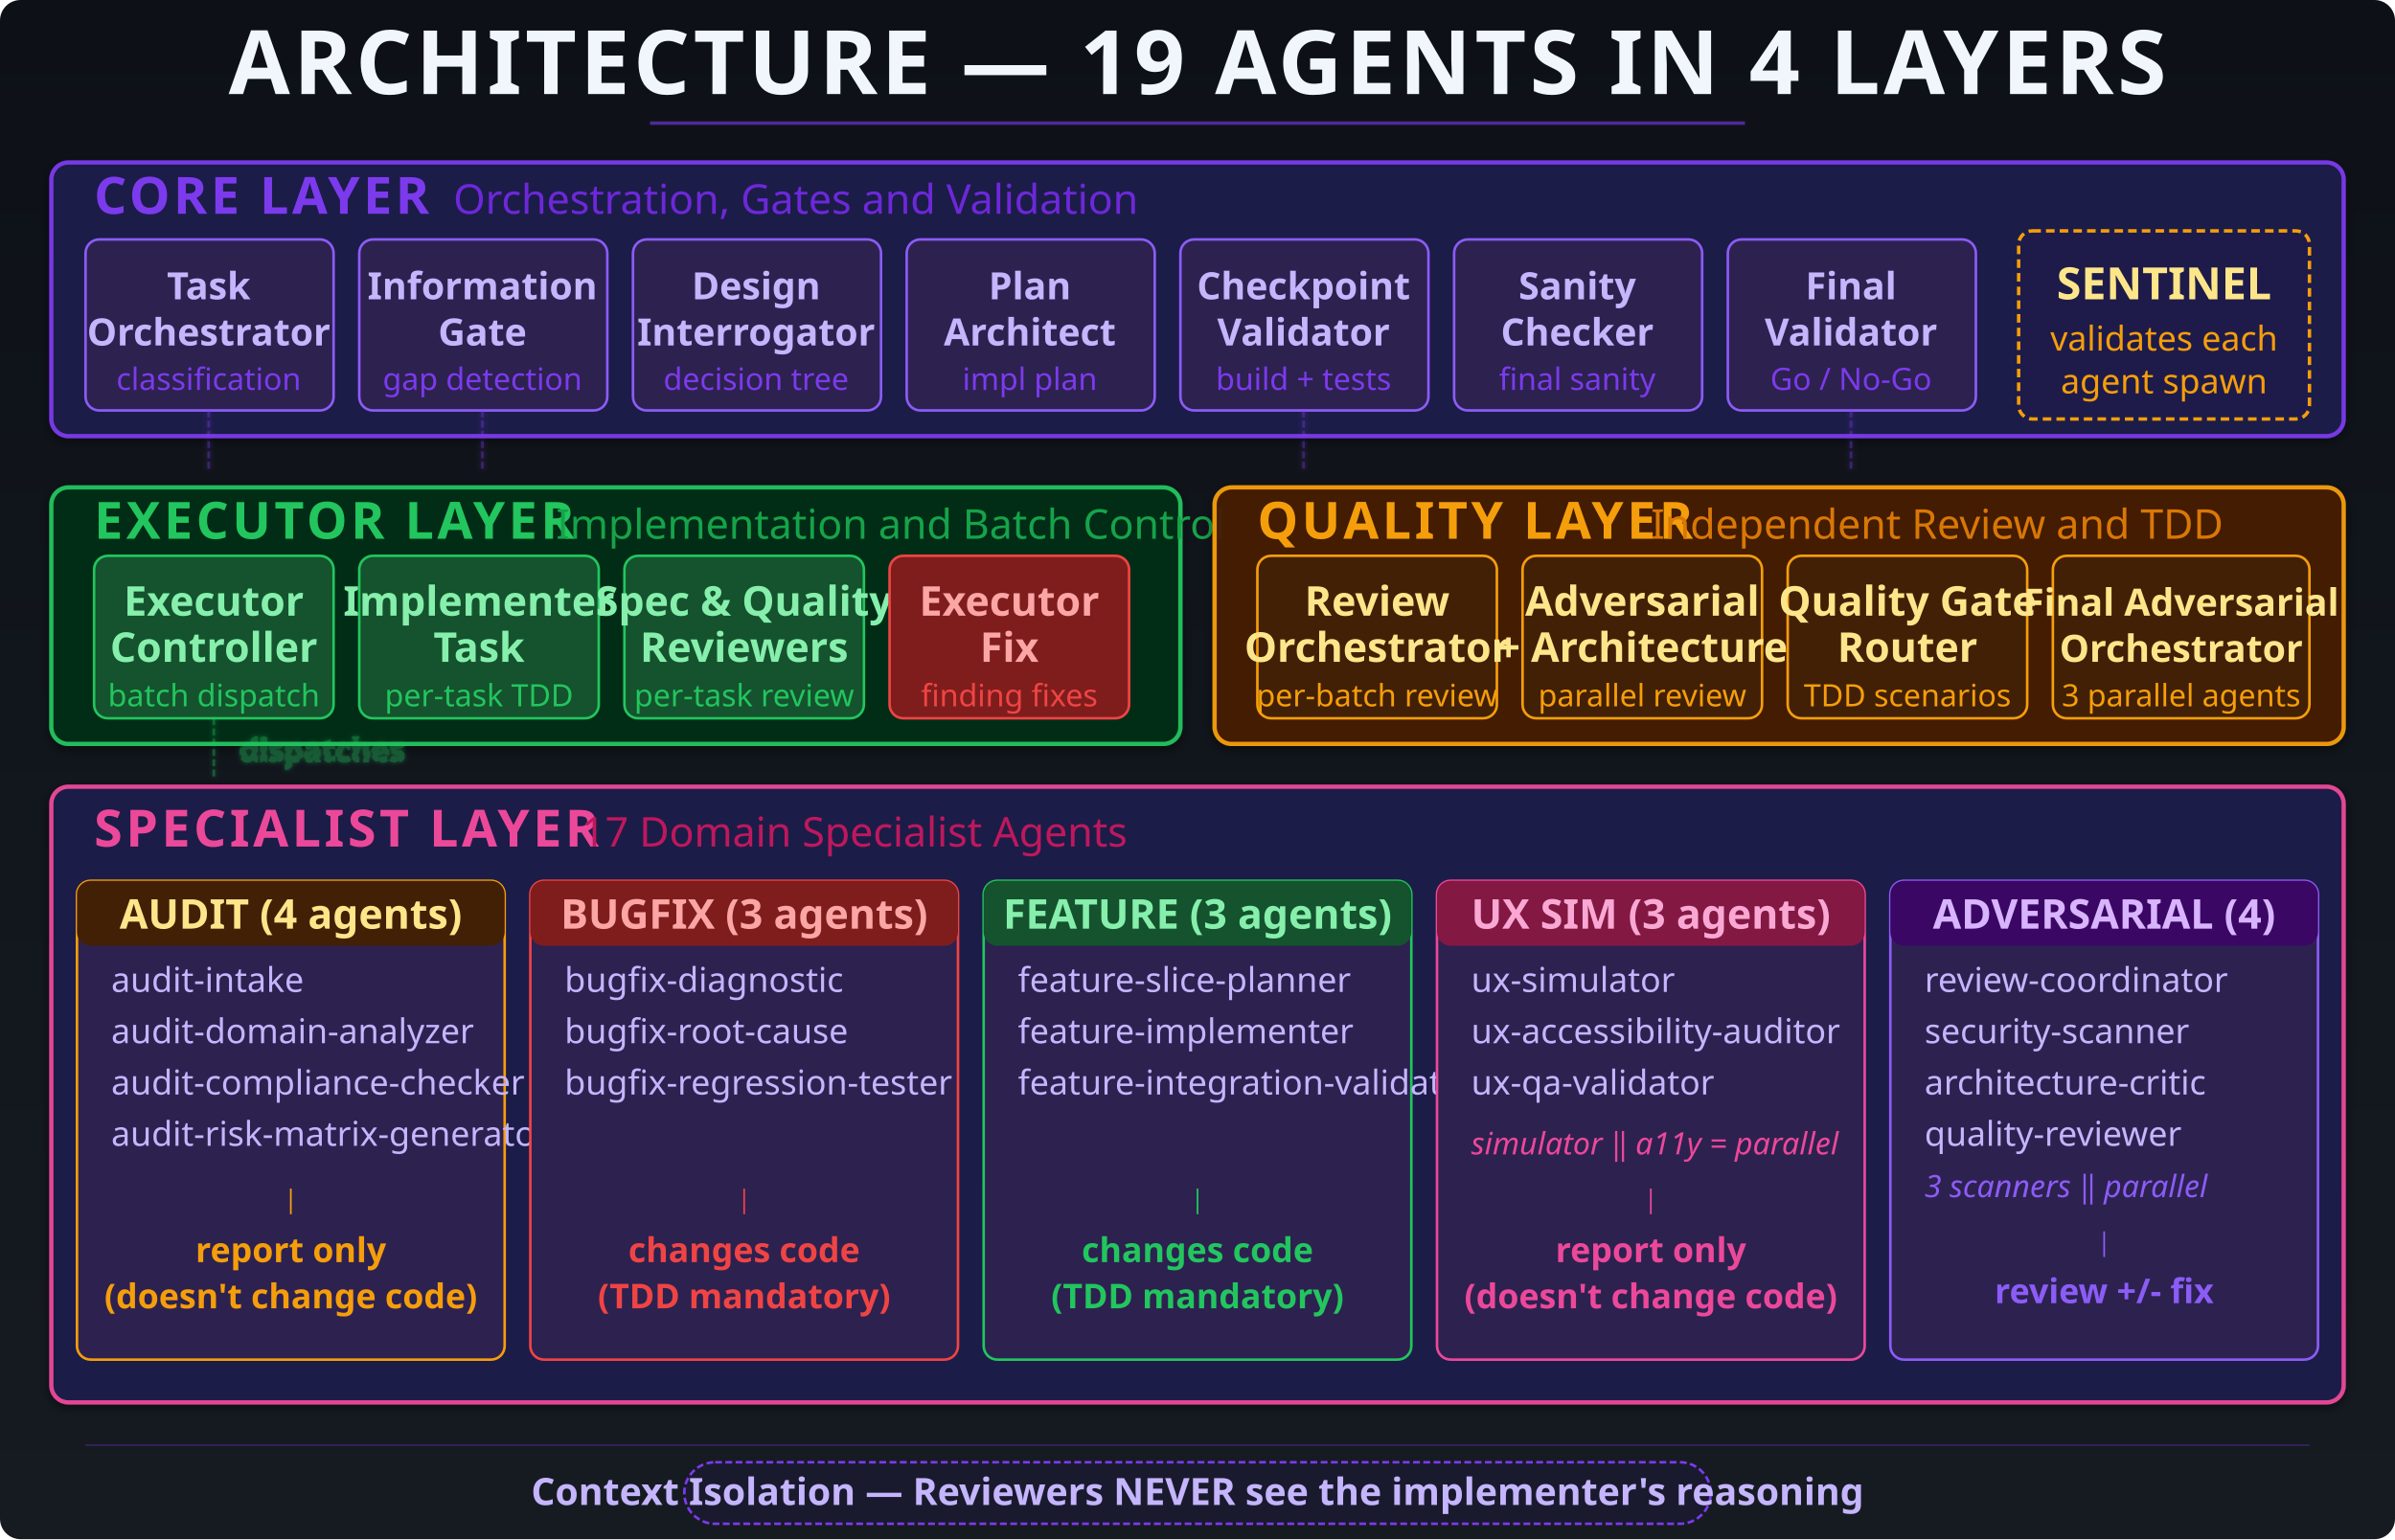
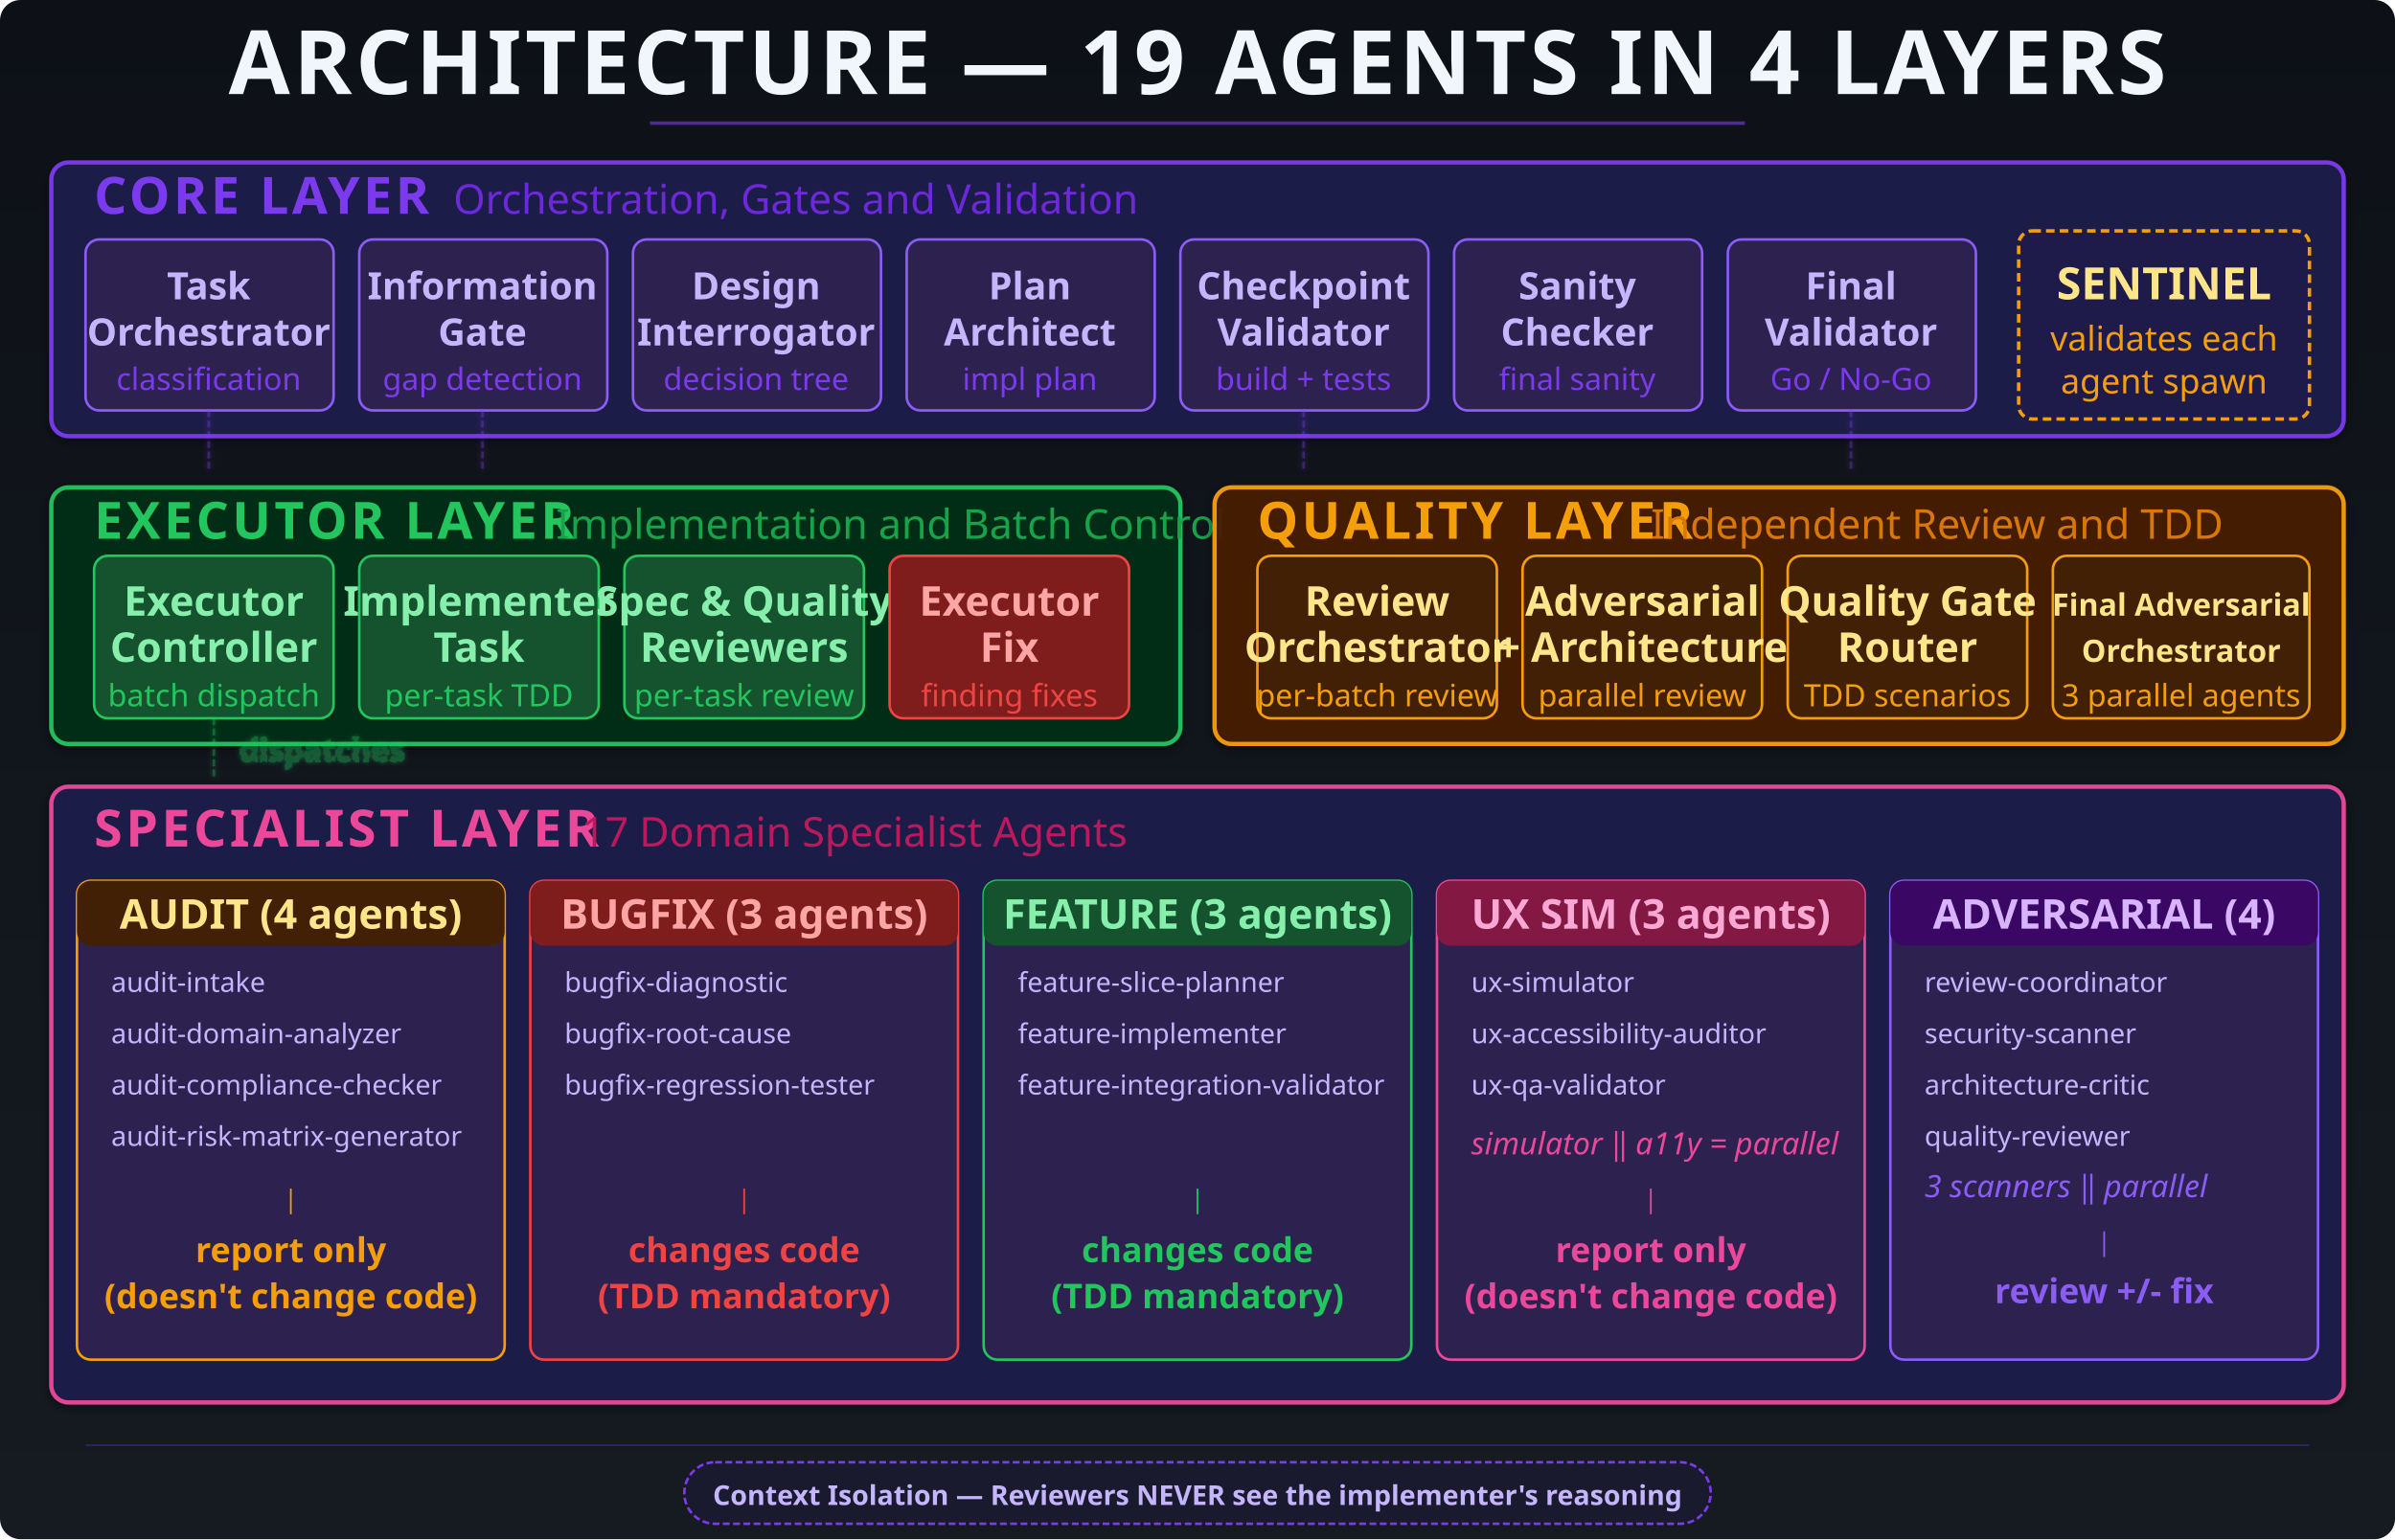
<svg xmlns="http://www.w3.org/2000/svg" viewBox="0 0 1400 900" width="100%">
  <defs>
    <linearGradient id="bg2" x1="0" y1="0" x2="0" y2="1">
      <stop offset="0%" stop-color="#0d1117" />
      <stop offset="100%" stop-color="#161b22" />
    </linearGradient>
    <filter id="s2" x="-20%" y="-20%" width="140%" height="140%">
      <feDropShadow dx="0" dy="2" stdDeviation="3" flood-color="#000" flood-opacity="0.5" />
    </filter>
    <filter id="connGlow2">
      <feGaussianBlur stdDeviation="1.5" result="blur" />
      <feMerge>
        <feMergeNode in="blur" />
        <feMergeNode in="SourceGraphic" />
      </feMerge>
    </filter>
  </defs>
  <rect width="1400" height="900" fill="url(#bg2)" rx="12" />
  <text x="700" y="55" text-anchor="middle" fill="#f0f6fc" font-size="52" font-weight="700" letter-spacing="2" font-family="'Segoe UI',system-ui,sans-serif">ARCHITECTURE — 19 AGENTS IN 4 LAYERS</text>
  <line x1="380" y1="72" x2="1020" y2="72" stroke="#7C3AED" stroke-width="2" opacity="0.6">
    <animate attributeName="opacity" values="0.6;1;0.6" dur="3s" repeatCount="indefinite" />
  </line>
  <g>
    <rect x="30" y="95" width="1340" height="160" rx="10" fill="#1e1b4b" stroke="#7C3AED" stroke-width="2.5" filter="url(#s2)" opacity="0.95">
      <animate attributeName="stroke-width" values="2.5;3.5;2.5" dur="4s" repeatCount="indefinite" />
    </rect>
    <text x="55" y="125" fill="#7C3AED" font-size="30" font-weight="800" letter-spacing="2" font-family="'Segoe UI',system-ui,sans-serif">CORE LAYER</text>
    <text x="265" y="125" fill="#6d28d9" font-size="24" font-family="'Segoe UI',system-ui,sans-serif">Orchestration, Gates and Validation</text>
    <rect x="50" y="140" width="145" height="100" rx="8" fill="#2d2150" stroke="#8b5cf6" stroke-width="1.5">
      <animate attributeName="stroke-width" values="1.5;2.5;1.5" dur="3s" begin="0s" repeatCount="indefinite" />
    </rect>
    <text x="122" y="175" text-anchor="middle" fill="#c4b5fd" font-size="22" font-weight="700" font-family="'Segoe UI',system-ui,sans-serif">Task</text>
    <text x="122" y="202" text-anchor="middle" fill="#c4b5fd" font-size="22" font-weight="700" font-family="'Segoe UI',system-ui,sans-serif">Orchestrator</text>
    <text x="122" y="228" text-anchor="middle" fill="#7c3aed" font-size="18" font-family="'Segoe UI',system-ui,sans-serif">classification</text>
    <rect x="210" y="140" width="145" height="100" rx="8" fill="#2d2150" stroke="#8b5cf6" stroke-width="1.5">
      <animate attributeName="stroke-width" values="1.5;2.5;1.5" dur="3s" begin="0.3s" repeatCount="indefinite" />
    </rect>
    <text x="282" y="175" text-anchor="middle" fill="#c4b5fd" font-size="22" font-weight="700" font-family="'Segoe UI',system-ui,sans-serif">Information</text>
    <text x="282" y="202" text-anchor="middle" fill="#c4b5fd" font-size="22" font-weight="700" font-family="'Segoe UI',system-ui,sans-serif">Gate</text>
    <text x="282" y="228" text-anchor="middle" fill="#7c3aed" font-size="18" font-family="'Segoe UI',system-ui,sans-serif">gap detection</text>
    <rect x="370" y="140" width="145" height="100" rx="8" fill="#2d2150" stroke="#8b5cf6" stroke-width="1.5">
      <animate attributeName="stroke-width" values="1.5;2.5;1.5" dur="3s" begin="0.6s" repeatCount="indefinite" />
    </rect>
    <text x="442" y="175" text-anchor="middle" fill="#c4b5fd" font-size="22" font-weight="700" font-family="'Segoe UI',system-ui,sans-serif">Design</text>
    <text x="442" y="202" text-anchor="middle" fill="#c4b5fd" font-size="22" font-weight="700" font-family="'Segoe UI',system-ui,sans-serif">Interrogator</text>
    <text x="442" y="228" text-anchor="middle" fill="#7c3aed" font-size="18" font-family="'Segoe UI',system-ui,sans-serif">decision tree</text>
    <rect x="530" y="140" width="145" height="100" rx="8" fill="#2d2150" stroke="#8b5cf6" stroke-width="1.5">
      <animate attributeName="stroke-width" values="1.5;2.5;1.5" dur="3s" begin="0.9s" repeatCount="indefinite" />
    </rect>
    <text x="602" y="175" text-anchor="middle" fill="#c4b5fd" font-size="22" font-weight="700" font-family="'Segoe UI',system-ui,sans-serif">Plan</text>
    <text x="602" y="202" text-anchor="middle" fill="#c4b5fd" font-size="22" font-weight="700" font-family="'Segoe UI',system-ui,sans-serif">Architect</text>
    <text x="602" y="228" text-anchor="middle" fill="#7c3aed" font-size="18" font-family="'Segoe UI',system-ui,sans-serif">impl plan</text>
    <rect x="690" y="140" width="145" height="100" rx="8" fill="#2d2150" stroke="#8b5cf6" stroke-width="1.5">
      <animate attributeName="stroke-width" values="1.5;2.5;1.5" dur="3s" begin="1.2s" repeatCount="indefinite" />
    </rect>
    <text x="762" y="175" text-anchor="middle" fill="#c4b5fd" font-size="22" font-weight="700" font-family="'Segoe UI',system-ui,sans-serif">Checkpoint</text>
    <text x="762" y="202" text-anchor="middle" fill="#c4b5fd" font-size="22" font-weight="700" font-family="'Segoe UI',system-ui,sans-serif">Validator</text>
    <text x="762" y="228" text-anchor="middle" fill="#7c3aed" font-size="18" font-family="'Segoe UI',system-ui,sans-serif">build + tests</text>
    <rect x="850" y="140" width="145" height="100" rx="8" fill="#2d2150" stroke="#8b5cf6" stroke-width="1.5">
      <animate attributeName="stroke-width" values="1.5;2.5;1.5" dur="3s" begin="1.5s" repeatCount="indefinite" />
    </rect>
    <text x="922" y="175" text-anchor="middle" fill="#c4b5fd" font-size="22" font-weight="700" font-family="'Segoe UI',system-ui,sans-serif">Sanity</text>
    <text x="922" y="202" text-anchor="middle" fill="#c4b5fd" font-size="22" font-weight="700" font-family="'Segoe UI',system-ui,sans-serif">Checker</text>
    <text x="922" y="228" text-anchor="middle" fill="#7c3aed" font-size="18" font-family="'Segoe UI',system-ui,sans-serif">final sanity</text>
    <rect x="1010" y="140" width="145" height="100" rx="8" fill="#2d2150" stroke="#8b5cf6" stroke-width="1.5">
      <animate attributeName="stroke-width" values="1.5;2.5;1.5" dur="3s" begin="1.8s" repeatCount="indefinite" />
    </rect>
    <text x="1082" y="175" text-anchor="middle" fill="#c4b5fd" font-size="22" font-weight="700" font-family="'Segoe UI',system-ui,sans-serif">Final</text>
    <text x="1082" y="202" text-anchor="middle" fill="#c4b5fd" font-size="22" font-weight="700" font-family="'Segoe UI',system-ui,sans-serif">Validator</text>
    <text x="1082" y="228" text-anchor="middle" fill="#7c3aed" font-size="18" font-family="'Segoe UI',system-ui,sans-serif">Go / No-Go</text>
    <rect x="1180" y="135" width="170" height="110" rx="8" fill="#1e1b4b" stroke="#f59e0b" stroke-width="2" stroke-dasharray="5,3">
      <animate attributeName="stroke-dashoffset" values="0;-8" dur="1s" repeatCount="indefinite" />
      <animate attributeName="stroke-width" values="2;3;2" dur="2s" repeatCount="indefinite" />
    </rect>
    <text x="1265" y="175" text-anchor="middle" fill="#fde68a" font-size="26" font-weight="800" font-family="'Segoe UI',system-ui,sans-serif">SENTINEL</text>
    <text x="1265" y="205" text-anchor="middle" fill="#f59e0b" font-size="20" font-family="'Segoe UI',system-ui,sans-serif">validates each</text>
    <text x="1265" y="230" text-anchor="middle" fill="#f59e0b" font-size="20" font-family="'Segoe UI',system-ui,sans-serif">agent spawn</text>
  </g>
  <g stroke="#7C3AED" stroke-width="1.5" stroke-dasharray="4,2" opacity="0.4" filter="url(#connGlow2)">
    <line x1="122" y1="240" x2="122" y2="275">
      <animate attributeName="stroke-dashoffset" values="0;-6" dur="0.5s" repeatCount="indefinite" />
    </line>
    <line x1="282" y1="240" x2="282" y2="275">
      <animate attributeName="stroke-dashoffset" values="0;-6" dur="0.5s" begin="0.1s" repeatCount="indefinite" />
    </line>
    <line x1="762" y1="240" x2="762" y2="275">
      <animate attributeName="stroke-dashoffset" values="0;-6" dur="0.5s" begin="0.2s" repeatCount="indefinite" />
    </line>
    <line x1="1082" y1="240" x2="1082" y2="275">
      <animate attributeName="stroke-dashoffset" values="0;-6" dur="0.5s" begin="0.3s" repeatCount="indefinite" />
    </line>
  </g>
  <g>
    <rect x="30" y="285" width="660" height="150" rx="10" fill="#052e16" stroke="#22C55E" stroke-width="2.5" filter="url(#s2)" opacity="0.95">
      <animate attributeName="stroke-width" values="2.5;3.5;2.5" dur="4s" begin="1s" repeatCount="indefinite" />
    </rect>
    <text x="55" y="315" fill="#22C55E" font-size="30" font-weight="800" letter-spacing="2" font-family="'Segoe UI',system-ui,sans-serif">EXECUTOR LAYER</text>
    <text x="325" y="315" fill="#16a34a" font-size="24" font-family="'Segoe UI',system-ui,sans-serif">Implementation and Batch Control</text>
    <rect x="55" y="325" width="140" height="95" rx="8" fill="#14532d" stroke="#22C55E" stroke-width="1.5">
      <animate attributeName="stroke-width" values="1.5;2.5;1.5" dur="3s" begin="1.2s" repeatCount="indefinite" />
    </rect>
    <text x="125" y="360" text-anchor="middle" fill="#86efac" font-size="24" font-weight="700" font-family="'Segoe UI',system-ui,sans-serif">Executor</text>
    <text x="125" y="387" text-anchor="middle" fill="#86efac" font-size="24" font-weight="700" font-family="'Segoe UI',system-ui,sans-serif">Controller</text>
    <text x="125" y="413" text-anchor="middle" fill="#22c55e" font-size="18" font-family="'Segoe UI',system-ui,sans-serif">batch dispatch</text>
    <rect x="210" y="325" width="140" height="95" rx="8" fill="#14532d" stroke="#22C55E" stroke-width="1.5">
      <animate attributeName="stroke-width" values="1.5;2.5;1.5" dur="3s" begin="1.5s" repeatCount="indefinite" />
    </rect>
    <text x="280" y="360" text-anchor="middle" fill="#86efac" font-size="24" font-weight="700" font-family="'Segoe UI',system-ui,sans-serif">Implementer</text>
    <text x="280" y="387" text-anchor="middle" fill="#86efac" font-size="24" font-weight="700" font-family="'Segoe UI',system-ui,sans-serif">Task</text>
    <text x="280" y="413" text-anchor="middle" fill="#22c55e" font-size="18" font-family="'Segoe UI',system-ui,sans-serif">per-task TDD</text>
    <rect x="365" y="325" width="140" height="95" rx="8" fill="#14532d" stroke="#22C55E" stroke-width="1.5">
      <animate attributeName="stroke-width" values="1.5;2.5;1.5" dur="3s" begin="1.8s" repeatCount="indefinite" />
    </rect>
    <text x="435" y="360" text-anchor="middle" fill="#86efac" font-size="24" font-weight="700" font-family="'Segoe UI',system-ui,sans-serif">Spec &amp; Quality</text>
    <text x="435" y="387" text-anchor="middle" fill="#86efac" font-size="24" font-weight="700" font-family="'Segoe UI',system-ui,sans-serif">Reviewers</text>
    <text x="435" y="413" text-anchor="middle" fill="#22c55e" font-size="18" font-family="'Segoe UI',system-ui,sans-serif">per-task review</text>
    <rect x="520" y="325" width="140" height="95" rx="8" fill="#7f1d1d" stroke="#EF4444" stroke-width="1.5">
      <animate attributeName="stroke-width" values="1.5;2.5;1.5" dur="3s" begin="2.1s" repeatCount="indefinite" />
    </rect>
    <text x="590" y="360" text-anchor="middle" fill="#fca5a5" font-size="24" font-weight="700" font-family="'Segoe UI',system-ui,sans-serif">Executor</text>
    <text x="590" y="387" text-anchor="middle" fill="#fca5a5" font-size="24" font-weight="700" font-family="'Segoe UI',system-ui,sans-serif">Fix</text>
    <text x="590" y="413" text-anchor="middle" fill="#ef4444" font-size="18" font-family="'Segoe UI',system-ui,sans-serif">finding fixes</text>
  </g>
  <g>
    <rect x="710" y="285" width="660" height="150" rx="10" fill="#451a03" stroke="#f59e0b" stroke-width="2.5" filter="url(#s2)" opacity="0.95">
      <animate attributeName="stroke-width" values="2.5;3.5;2.5" dur="4s" begin="2s" repeatCount="indefinite" />
    </rect>
    <text x="735" y="315" fill="#f59e0b" font-size="30" font-weight="800" letter-spacing="2" font-family="'Segoe UI',system-ui,sans-serif">QUALITY LAYER</text>
    <text x="965" y="315" fill="#d97706" font-size="24" font-family="'Segoe UI',system-ui,sans-serif">Independent Review and TDD</text>
    <rect x="735" y="325" width="140" height="95" rx="8" fill="#422006" stroke="#f59e0b" stroke-width="1.5">
      <animate attributeName="stroke-width" values="1.5;2.5;1.5" dur="3s" begin="2.2s" repeatCount="indefinite" />
    </rect>
    <text x="805" y="360" text-anchor="middle" fill="#fde68a" font-size="24" font-weight="700" font-family="'Segoe UI',system-ui,sans-serif">Review</text>
    <text x="805" y="387" text-anchor="middle" fill="#fde68a" font-size="24" font-weight="700" font-family="'Segoe UI',system-ui,sans-serif">Orchestrator</text>
    <text x="805" y="413" text-anchor="middle" fill="#f59e0b" font-size="18" font-family="'Segoe UI',system-ui,sans-serif">per-batch review</text>
    <rect x="890" y="325" width="140" height="95" rx="8" fill="#422006" stroke="#f59e0b" stroke-width="1.5">
      <animate attributeName="stroke-width" values="1.5;2.5;1.5" dur="3s" begin="2.5s" repeatCount="indefinite" />
    </rect>
    <text x="960" y="360" text-anchor="middle" fill="#fde68a" font-size="24" font-weight="700" font-family="'Segoe UI',system-ui,sans-serif">Adversarial</text>
    <text x="960" y="387" text-anchor="middle" fill="#fde68a" font-size="24" font-weight="700" font-family="'Segoe UI',system-ui,sans-serif">+ Architecture</text>
    <text x="960" y="413" text-anchor="middle" fill="#f59e0b" font-size="18" font-family="'Segoe UI',system-ui,sans-serif">parallel review</text>
    <rect x="1045" y="325" width="140" height="95" rx="8" fill="#422006" stroke="#f59e0b" stroke-width="1.5">
      <animate attributeName="stroke-width" values="1.5;2.5;1.5" dur="3s" begin="2.8s" repeatCount="indefinite" />
    </rect>
    <text x="1115" y="360" text-anchor="middle" fill="#fde68a" font-size="24" font-weight="700" font-family="'Segoe UI',system-ui,sans-serif">Quality Gate</text>
    <text x="1115" y="387" text-anchor="middle" fill="#fde68a" font-size="24" font-weight="700" font-family="'Segoe UI',system-ui,sans-serif">Router</text>
    <text x="1115" y="413" text-anchor="middle" fill="#f59e0b" font-size="18" font-family="'Segoe UI',system-ui,sans-serif">TDD scenarios</text>
    <rect x="1200" y="325" width="150" height="95" rx="8" fill="#422006" stroke="#f59e0b" stroke-width="1.5">
      <animate attributeName="stroke-width" values="1.5;2.5;1.5" dur="3s" begin="3.1s" repeatCount="indefinite" />
    </rect>
-     <text x="1275" y="360" text-anchor="middle" fill="#fde68a" font-size="22" font-weight="700" font-family="'Segoe UI',system-ui,sans-serif">Final Adversarial</text>
-     <text x="1275" y="387" text-anchor="middle" fill="#fde68a" font-size="22" font-weight="700" font-family="'Segoe UI',system-ui,sans-serif">Orchestrator</text>
+     <text x="1275" y="360" text-anchor="middle" fill="#fde68a" font-size="18" font-weight="700" font-family="'Segoe UI',system-ui,sans-serif">Final Adversarial</text>
+     <text x="1275" y="387" text-anchor="middle" fill="#fde68a" font-size="18" font-weight="700" font-family="'Segoe UI',system-ui,sans-serif">Orchestrator</text>
    <text x="1275" y="413" text-anchor="middle" fill="#f59e0b" font-size="18" font-family="'Segoe UI',system-ui,sans-serif">3 parallel agents</text>
  </g>
  <g stroke="#22C55E" stroke-width="1.5" stroke-dasharray="4,2" opacity="0.4" filter="url(#connGlow2)">
    <line x1="125" y1="420" x2="125" y2="455">
      <animate attributeName="stroke-dashoffset" values="0;-6" dur="0.5s" repeatCount="indefinite" />
    </line>
    <text x="140" y="445" fill="#22C55E" font-size="18" font-weight="600" font-family="'Segoe UI',system-ui,sans-serif">dispatches</text>
  </g>
  <g>
    <rect x="30" y="460" width="1340" height="360" rx="10" fill="#1e1b4b" stroke="#ec4899" stroke-width="2.5" filter="url(#s2)" opacity="0.95">
      <animate attributeName="stroke-width" values="2.5;3.5;2.5" dur="4s" begin="3s" repeatCount="indefinite" />
    </rect>
    <text x="55" y="495" fill="#ec4899" font-size="30" font-weight="800" letter-spacing="2" font-family="'Segoe UI',system-ui,sans-serif">SPECIALIST LAYER</text>
    <text x="340" y="495" fill="#be185d" font-size="24" font-family="'Segoe UI',system-ui,sans-serif">17 Domain Specialist Agents</text>
    <rect x="45" y="515" width="250" height="280" rx="8" fill="#2d2150" stroke="#f59e0b" stroke-width="1.5">
      <animate attributeName="stroke-width" values="1.5;2.5;1.5" dur="3s" begin="3.2s" repeatCount="indefinite" />
    </rect>
    <rect x="45" y="515" width="250" height="38" rx="8" fill="#422006" />
    <text x="170" y="543" text-anchor="middle" fill="#fde68a" font-size="24" font-weight="700" font-family="'Segoe UI',system-ui,sans-serif">AUDIT (4 agents)</text>
-     <text x="65" y="580" fill="#c4b5fd" font-size="20" font-family="'Segoe UI',system-ui,sans-serif">audit-intake</text>
-     <text x="65" y="610" fill="#c4b5fd" font-size="20" font-family="'Segoe UI',system-ui,sans-serif">audit-domain-analyzer</text>
-     <text x="65" y="640" fill="#c4b5fd" font-size="20" font-family="'Segoe UI',system-ui,sans-serif">audit-compliance-checker</text>
-     <text x="65" y="670" fill="#c4b5fd" font-size="20" font-family="'Segoe UI',system-ui,sans-serif">audit-risk-matrix-generator</text>
+     <text x="65" y="580" fill="#c4b5fd" font-size="16" font-family="'Segoe UI',system-ui,sans-serif">audit-intake</text>
+     <text x="65" y="610" fill="#c4b5fd" font-size="16" font-family="'Segoe UI',system-ui,sans-serif">audit-domain-analyzer</text>
+     <text x="65" y="640" fill="#c4b5fd" font-size="16" font-family="'Segoe UI',system-ui,sans-serif">audit-compliance-checker</text>
+     <text x="65" y="670" fill="#c4b5fd" font-size="16" font-family="'Segoe UI',system-ui,sans-serif">audit-risk-matrix-generator</text>
    <line x1="170" y1="695" x2="170" y2="710" stroke="#f59e0b" stroke-width="1" />
    <text x="170" y="738" text-anchor="middle" fill="#f59e0b" font-size="20" font-weight="600" font-family="'Segoe UI',system-ui,sans-serif">report only</text>
    <text x="170" y="765" text-anchor="middle" fill="#f59e0b" font-size="20" font-weight="600" font-family="'Segoe UI',system-ui,sans-serif">(doesn't change code)</text>
    <rect x="310" y="515" width="250" height="280" rx="8" fill="#2d2150" stroke="#ef4444" stroke-width="1.5">
      <animate attributeName="stroke-width" values="1.5;2.5;1.5" dur="3s" begin="3.5s" repeatCount="indefinite" />
    </rect>
    <rect x="310" y="515" width="250" height="38" rx="8" fill="#7f1d1d" />
    <text x="435" y="543" text-anchor="middle" fill="#fca5a5" font-size="24" font-weight="700" font-family="'Segoe UI',system-ui,sans-serif">BUGFIX (3 agents)</text>
-     <text x="330" y="580" fill="#c4b5fd" font-size="20" font-family="'Segoe UI',system-ui,sans-serif">bugfix-diagnostic</text>
-     <text x="330" y="610" fill="#c4b5fd" font-size="20" font-family="'Segoe UI',system-ui,sans-serif">bugfix-root-cause</text>
-     <text x="330" y="640" fill="#c4b5fd" font-size="20" font-family="'Segoe UI',system-ui,sans-serif">bugfix-regression-tester</text>
+     <text x="330" y="580" fill="#c4b5fd" font-size="16" font-family="'Segoe UI',system-ui,sans-serif">bugfix-diagnostic</text>
+     <text x="330" y="610" fill="#c4b5fd" font-size="16" font-family="'Segoe UI',system-ui,sans-serif">bugfix-root-cause</text>
+     <text x="330" y="640" fill="#c4b5fd" font-size="16" font-family="'Segoe UI',system-ui,sans-serif">bugfix-regression-tester</text>
    <line x1="435" y1="695" x2="435" y2="710" stroke="#ef4444" stroke-width="1" />
    <text x="435" y="738" text-anchor="middle" fill="#ef4444" font-size="20" font-weight="600" font-family="'Segoe UI',system-ui,sans-serif">changes code</text>
    <text x="435" y="765" text-anchor="middle" fill="#ef4444" font-size="20" font-weight="600" font-family="'Segoe UI',system-ui,sans-serif">(TDD mandatory)</text>
    <rect x="575" y="515" width="250" height="280" rx="8" fill="#2d2150" stroke="#22C55E" stroke-width="1.5">
      <animate attributeName="stroke-width" values="1.5;2.5;1.5" dur="3s" begin="3.8s" repeatCount="indefinite" />
    </rect>
    <rect x="575" y="515" width="250" height="38" rx="8" fill="#14532d" />
    <text x="700" y="543" text-anchor="middle" fill="#86efac" font-size="24" font-weight="700" font-family="'Segoe UI',system-ui,sans-serif">FEATURE (3 agents)</text>
-     <text x="595" y="580" fill="#c4b5fd" font-size="20" font-family="'Segoe UI',system-ui,sans-serif">feature-slice-planner</text>
-     <text x="595" y="610" fill="#c4b5fd" font-size="20" font-family="'Segoe UI',system-ui,sans-serif">feature-implementer</text>
-     <text x="595" y="640" fill="#c4b5fd" font-size="20" font-family="'Segoe UI',system-ui,sans-serif">feature-integration-validator</text>
+     <text x="595" y="580" fill="#c4b5fd" font-size="16" font-family="'Segoe UI',system-ui,sans-serif">feature-slice-planner</text>
+     <text x="595" y="610" fill="#c4b5fd" font-size="16" font-family="'Segoe UI',system-ui,sans-serif">feature-implementer</text>
+     <text x="595" y="640" fill="#c4b5fd" font-size="16" font-family="'Segoe UI',system-ui,sans-serif">feature-integration-validator</text>
    <line x1="700" y1="695" x2="700" y2="710" stroke="#22C55E" stroke-width="1" />
    <text x="700" y="738" text-anchor="middle" fill="#22C55E" font-size="20" font-weight="600" font-family="'Segoe UI',system-ui,sans-serif">changes code</text>
    <text x="700" y="765" text-anchor="middle" fill="#22C55E" font-size="20" font-weight="600" font-family="'Segoe UI',system-ui,sans-serif">(TDD mandatory)</text>
    <rect x="840" y="515" width="250" height="280" rx="8" fill="#2d2150" stroke="#ec4899" stroke-width="1.5">
      <animate attributeName="stroke-width" values="1.5;2.5;1.5" dur="3s" begin="4.1s" repeatCount="indefinite" />
    </rect>
    <rect x="840" y="515" width="250" height="38" rx="8" fill="#831843" />
    <text x="965" y="543" text-anchor="middle" fill="#f9a8d4" font-size="24" font-weight="700" font-family="'Segoe UI',system-ui,sans-serif">UX SIM (3 agents)</text>
-     <text x="860" y="580" fill="#c4b5fd" font-size="20" font-family="'Segoe UI',system-ui,sans-serif">ux-simulator</text>
-     <text x="860" y="610" fill="#c4b5fd" font-size="20" font-family="'Segoe UI',system-ui,sans-serif">ux-accessibility-auditor</text>
-     <text x="860" y="640" fill="#c4b5fd" font-size="20" font-family="'Segoe UI',system-ui,sans-serif">ux-qa-validator</text>
+     <text x="860" y="580" fill="#c4b5fd" font-size="16" font-family="'Segoe UI',system-ui,sans-serif">ux-simulator</text>
+     <text x="860" y="610" fill="#c4b5fd" font-size="16" font-family="'Segoe UI',system-ui,sans-serif">ux-accessibility-auditor</text>
+     <text x="860" y="640" fill="#c4b5fd" font-size="16" font-family="'Segoe UI',system-ui,sans-serif">ux-qa-validator</text>
    <text x="860" y="675" fill="#ec4899" font-size="18" font-style="italic" font-family="'Segoe UI',system-ui,sans-serif">simulator ‖ a11y = parallel</text>
    <line x1="965" y1="695" x2="965" y2="710" stroke="#ec4899" stroke-width="1" />
    <text x="965" y="738" text-anchor="middle" fill="#ec4899" font-size="20" font-weight="600" font-family="'Segoe UI',system-ui,sans-serif">report only</text>
    <text x="965" y="765" text-anchor="middle" fill="#ec4899" font-size="20" font-weight="600" font-family="'Segoe UI',system-ui,sans-serif">(doesn't change code)</text>
    <rect x="1105" y="515" width="250" height="280" rx="8" fill="#2d2150" stroke="#8b5cf6" stroke-width="1.5">
      <animate attributeName="stroke-width" values="1.5;2.5;1.5" dur="3s" begin="4.4s" repeatCount="indefinite" />
    </rect>
    <rect x="1105" y="515" width="250" height="38" rx="8" fill="#3b0764" />
    <text x="1230" y="543" text-anchor="middle" fill="#d8b4fe" font-size="24" font-weight="700" font-family="'Segoe UI',system-ui,sans-serif">ADVERSARIAL (4)</text>
-     <text x="1125" y="580" fill="#c4b5fd" font-size="20" font-family="'Segoe UI',system-ui,sans-serif">review-coordinator</text>
-     <text x="1125" y="610" fill="#c4b5fd" font-size="20" font-family="'Segoe UI',system-ui,sans-serif">security-scanner</text>
-     <text x="1125" y="640" fill="#c4b5fd" font-size="20" font-family="'Segoe UI',system-ui,sans-serif">architecture-critic</text>
-     <text x="1125" y="670" fill="#c4b5fd" font-size="20" font-family="'Segoe UI',system-ui,sans-serif">quality-reviewer</text>
+     <text x="1125" y="580" fill="#c4b5fd" font-size="16" font-family="'Segoe UI',system-ui,sans-serif">review-coordinator</text>
+     <text x="1125" y="610" fill="#c4b5fd" font-size="16" font-family="'Segoe UI',system-ui,sans-serif">security-scanner</text>
+     <text x="1125" y="640" fill="#c4b5fd" font-size="16" font-family="'Segoe UI',system-ui,sans-serif">architecture-critic</text>
+     <text x="1125" y="670" fill="#c4b5fd" font-size="16" font-family="'Segoe UI',system-ui,sans-serif">quality-reviewer</text>
    <text x="1125" y="700" fill="#8b5cf6" font-size="18" font-style="italic" font-family="'Segoe UI',system-ui,sans-serif">3 scanners ‖ parallel</text>
    <line x1="1230" y1="720" x2="1230" y2="735" stroke="#8b5cf6" stroke-width="1" />
    <text x="1230" y="762" text-anchor="middle" fill="#8b5cf6" font-size="20" font-weight="600" font-family="'Segoe UI',system-ui,sans-serif">review +/- fix</text>
  </g>
  <line x1="50" y1="845" x2="1350" y2="845" stroke="#7C3AED" stroke-width="1" opacity="0.3">
    <animate attributeName="opacity" values="0.2;0.5;0.2" dur="3s" repeatCount="indefinite" />
  </line>
  <rect x="400" y="855" width="600" height="36" rx="18" fill="#1a1a2e" stroke="#7C3AED" stroke-width="1.5" stroke-dasharray="4,2">
    <animate attributeName="stroke-dashoffset" values="0;-6" dur="0.8s" repeatCount="indefinite" />
  </rect>
-   <text x="700" y="880" text-anchor="middle" fill="#c4b5fd" font-size="22" font-weight="600" font-family="'Segoe UI',system-ui,sans-serif">Context Isolation — Reviewers NEVER see the implementer's reasoning</text>
+   <text x="700" y="880" text-anchor="middle" fill="#c4b5fd" font-size="16" font-weight="600" font-family="'Segoe UI',system-ui,sans-serif">Context Isolation — Reviewers NEVER see the implementer's reasoning</text>
</svg>
